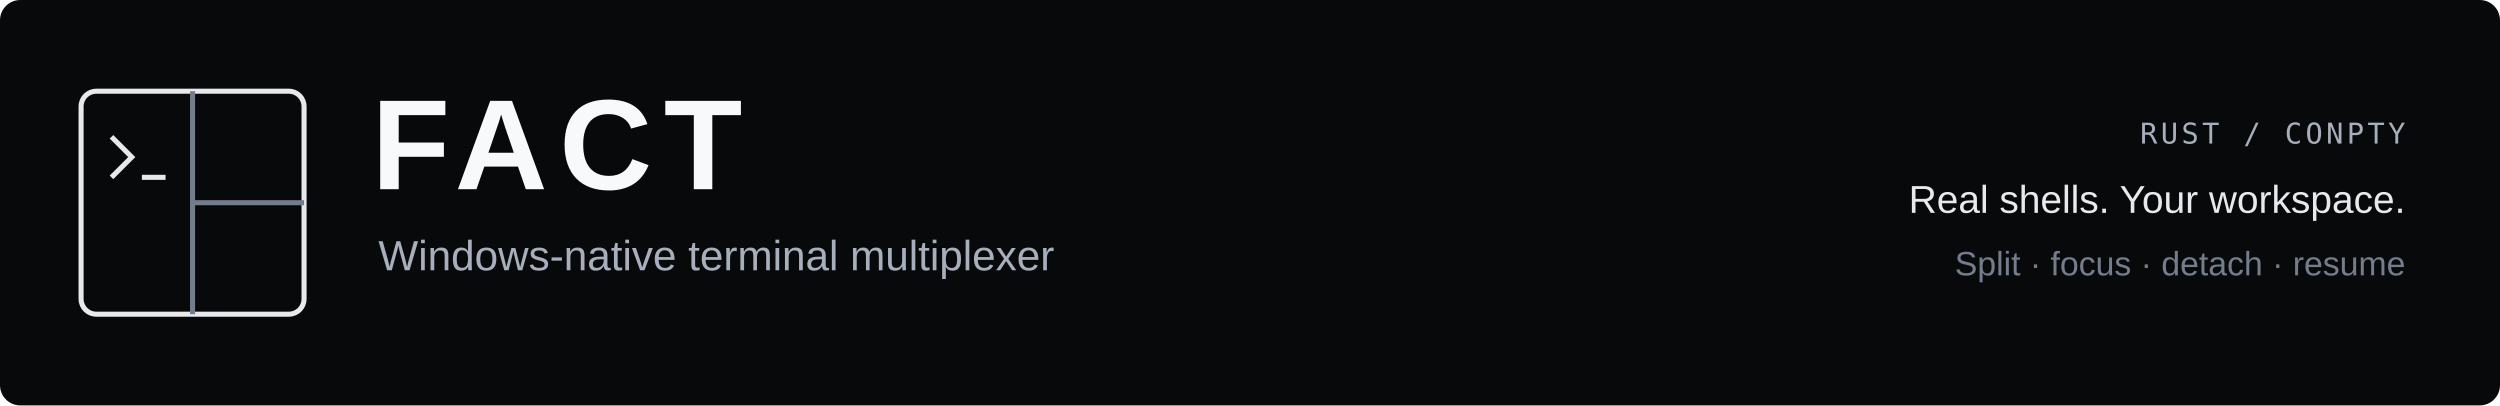
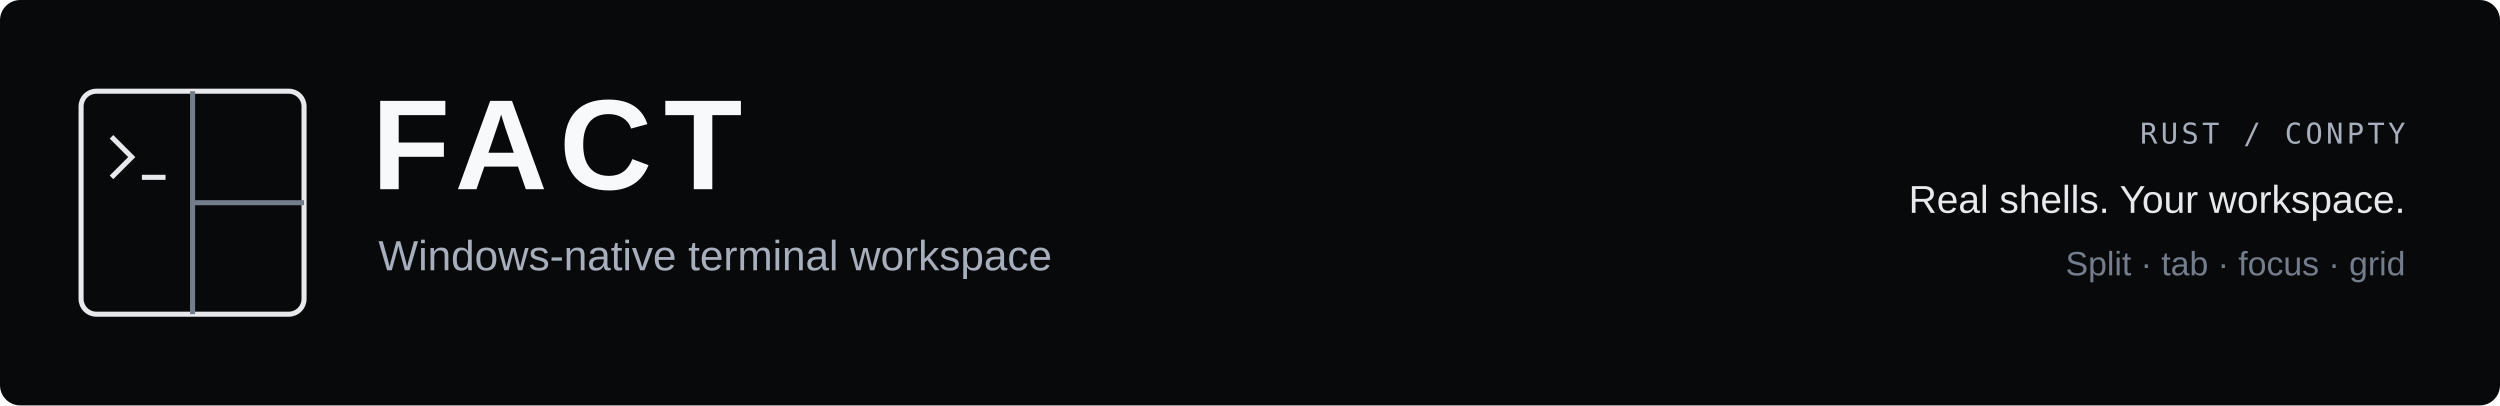
<svg xmlns="http://www.w3.org/2000/svg" width="1480" height="240" viewBox="0 0 1480 240" role="img" aria-labelledby="title description">
  <rect width="1480" height="240" rx="12" fill="#08090b" />
  <g transform="translate(48 54)" fill="none" stroke="#e7e9ed" stroke-width="3">
    <rect width="132" height="132" rx="9" />
    <path d="M66 0v132M66 66h66" stroke="#747d8c" />
    <path d="m18 27 12 12-12 12M36 51h14" />
  </g>
  <text x="220" y="112" fill="#f8f9fb" font-family="Segoe UI,Arial,sans-serif" font-size="76" font-weight="700" letter-spacing="7">FACT</text>
-   <text x="224" y="160" fill="#a7afbc" font-family="Segoe UI,Arial,sans-serif" font-size="25">Windows-native terminal multiplexer</text>
+   <text x="224" y="160" fill="#a7afbc" font-family="Segoe UI,Arial,sans-serif" font-size="25">Windows-native terminal workspace</text>
  <text x="1424" y="85" text-anchor="end" fill="#a7afbc" font-family="Consolas,monospace" font-size="17" letter-spacing="2">RUST / CONPTY</text>
  <text x="1424" y="126" text-anchor="end" fill="#e7e9ed" font-family="Segoe UI,Arial,sans-serif" font-size="23">Real shells. Your workspace.</text>
-   <text x="1424" y="163" text-anchor="end" fill="#747d8c" font-family="Segoe UI,Arial,sans-serif" font-size="20">Split · focus · detach · resume</text>
+   <text x="1424" y="163" text-anchor="end" fill="#747d8c" font-family="Segoe UI,Arial,sans-serif" font-size="20">Split · tab · focus · grid</text>
</svg>
